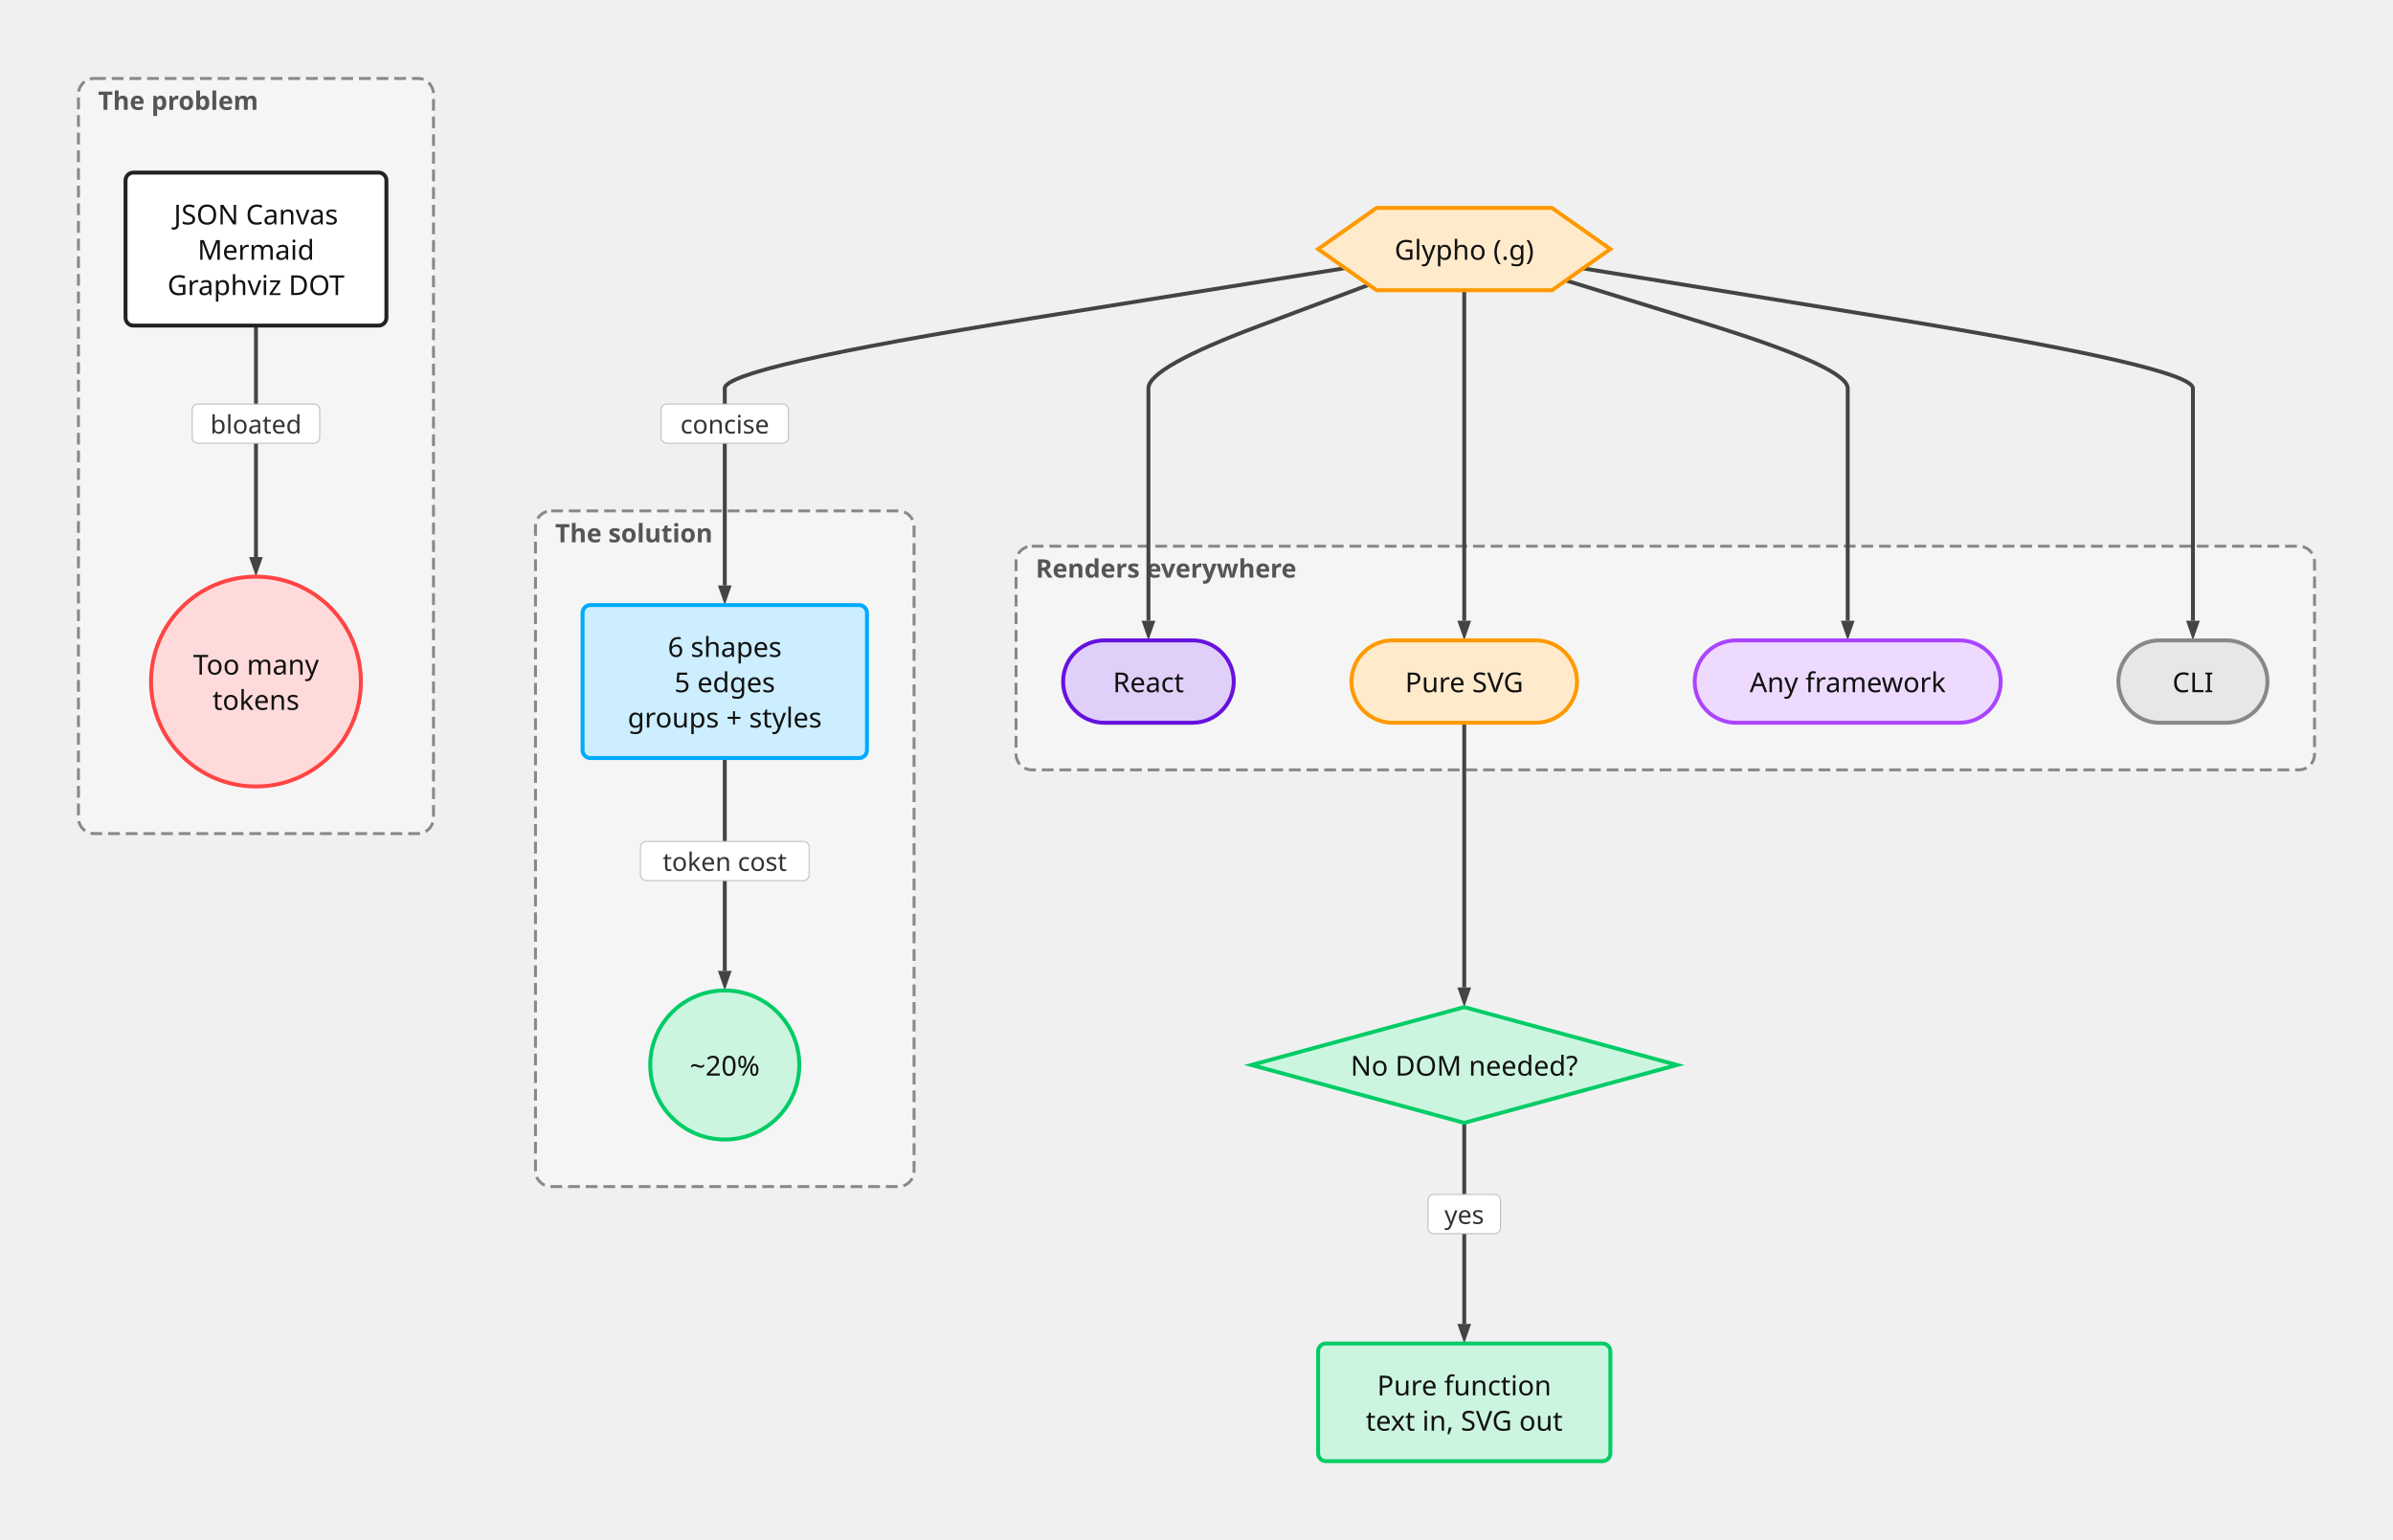
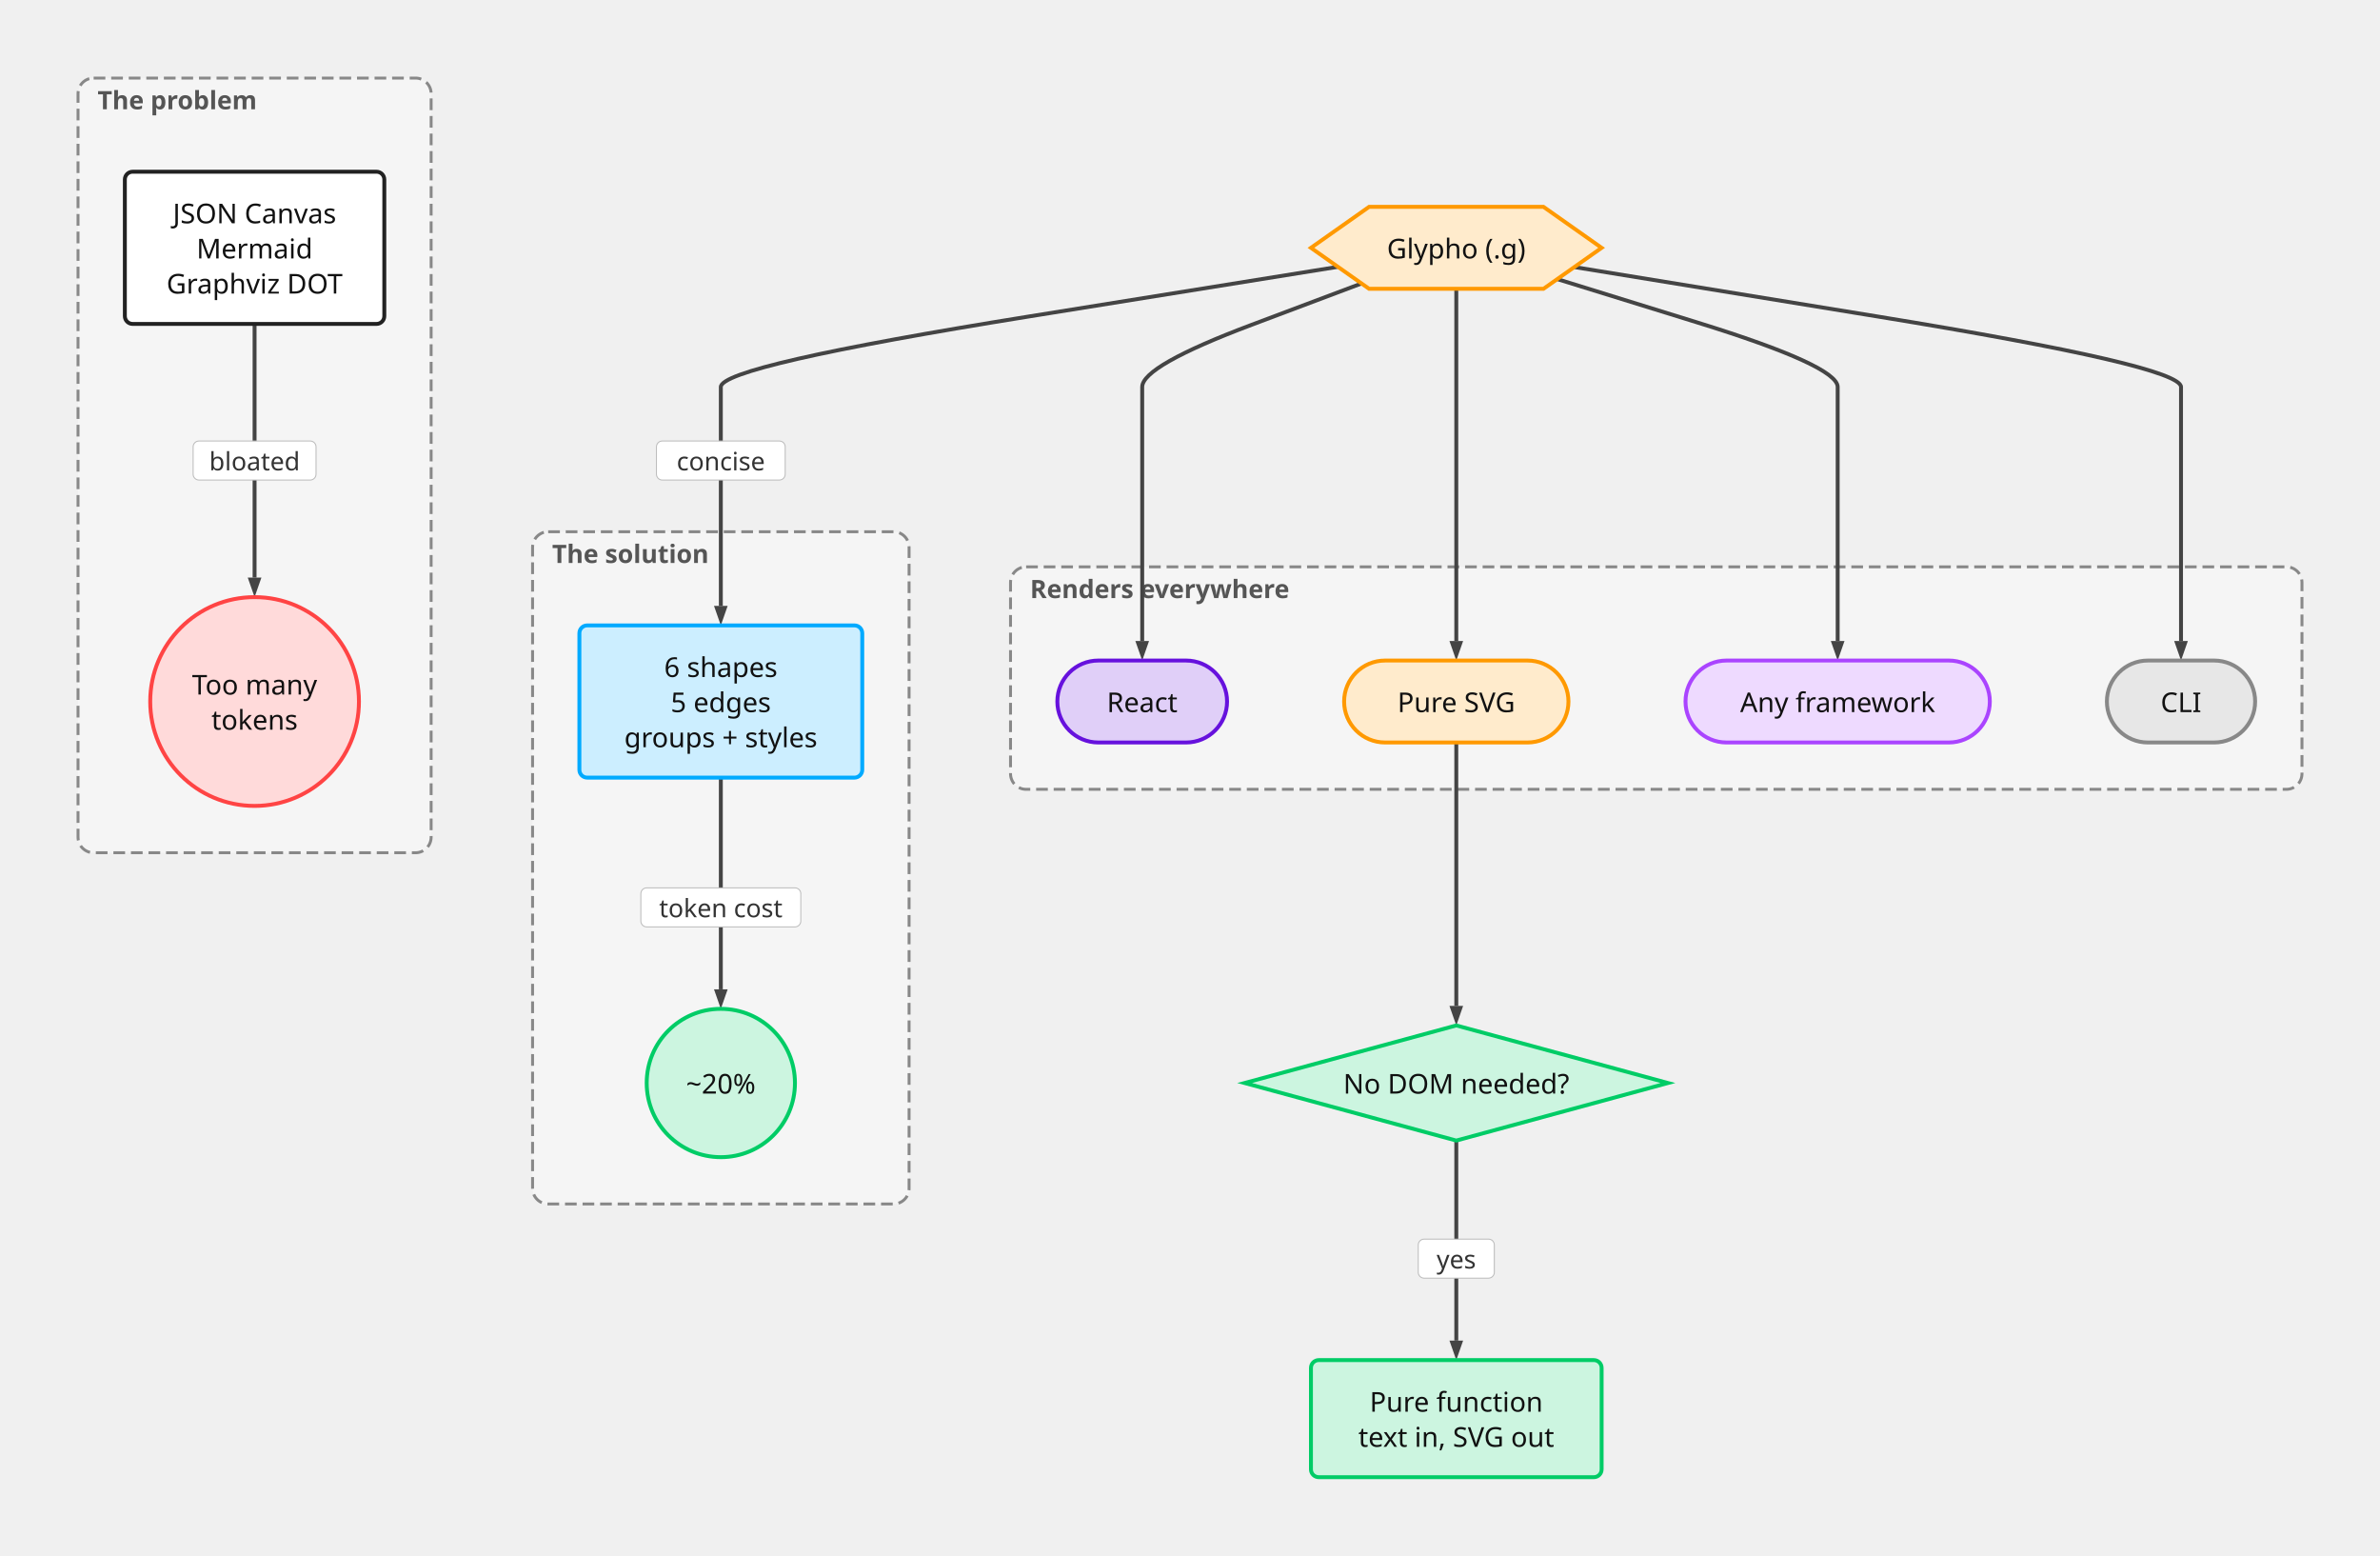
- <svg xmlns="http://www.w3.org/2000/svg" viewBox="-24 -48 1220 785" style="max-width:100%">
+ <svg xmlns="http://www.w3.org/2000/svg" viewBox="-24 -48 1220 797" style="max-width:100%">
  <defs>
-     <marker id="arrowhead" markerWidth="10" markerHeight="7" refX="0" refY="3.5" orient="auto" markerUnits="userSpaceOnUse">
+     <marker id="glypho-d6pxij-arrowhead" markerWidth="10" markerHeight="7" refX="0" refY="3.5" orient="auto" markerUnits="userSpaceOnUse">
      <polygon points="0 0, 10 3.5, 0 7" fill="#444444" />
    </marker>
-     <marker id="arrowhead-thick" markerWidth="14" markerHeight="10" refX="0" refY="5" orient="auto" markerUnits="userSpaceOnUse">
+     <marker id="glypho-d6pxij-arrowhead-thick" markerWidth="14" markerHeight="10" refX="0" refY="5" orient="auto" markerUnits="userSpaceOnUse">
      <polygon points="0 0, 14 5, 0 10" fill="#444444" />
    </marker>
-     <marker id="arrowhead-reverse" markerWidth="10" markerHeight="7" refX="10" refY="3.5" orient="auto" markerUnits="userSpaceOnUse">
+     <marker id="glypho-d6pxij-arrowhead-reverse" markerWidth="10" markerHeight="7" refX="10" refY="3.5" orient="auto" markerUnits="userSpaceOnUse">
      <polygon points="10 0, 0 3.5, 10 7" fill="#444444" />
    </marker>
  </defs>
  <g>
-     <rect x="16" y="-8" width="181" height="385" fill="#f5f5f5" fill-opacity="1" stroke="#888888" stroke-width="1.5" stroke-dasharray="6 3" rx="8" ry="8" />
+     <rect x="16" y="-8" width="181" height="397" fill="#f5f5f5" fill-opacity="1" stroke="#888888" stroke-width="1.5" stroke-dasharray="6 3" rx="8" ry="8" />
    <text x="26" y="8" fill="#555555" font-size="13" font-family="system-ui, sans-serif" font-weight="bold">The problem</text>
  </g>
  <g>
-     <rect x="249" y="212.5" width="193" height="344.5" fill="#f5f5f5" fill-opacity="1" stroke="#888888" stroke-width="1.5" stroke-dasharray="6 3" rx="8" ry="8" />
-     <text x="259" y="228.5" fill="#555555" font-size="13" font-family="system-ui, sans-serif" font-weight="bold">The solution</text>
+     <rect x="249" y="224.5" width="193" height="344.5" fill="#f5f5f5" fill-opacity="1" stroke="#888888" stroke-width="1.5" stroke-dasharray="6 3" rx="8" ry="8" />
+     <text x="259" y="240.5" fill="#555555" font-size="13" font-family="system-ui, sans-serif" font-weight="bold">The solution</text>
  </g>
  <g>
-     <rect x="494" y="230.5" width="662" height="114" fill="#f5f5f5" fill-opacity="1" stroke="#888888" stroke-width="1.5" stroke-dasharray="6 3" rx="8" ry="8" />
-     <text x="504" y="246.5" fill="#555555" font-size="13" font-family="system-ui, sans-serif" font-weight="bold">Renders everywhere</text>
+     <rect x="494" y="242.5" width="662" height="114" fill="#f5f5f5" fill-opacity="1" stroke="#888888" stroke-width="1.5" stroke-dasharray="6 3" rx="8" ry="8" />
+     <text x="504" y="258.5" fill="#555555" font-size="13" font-family="system-ui, sans-serif" font-weight="bold">Renders everywhere</text>
  </g>
-   <path d="M 106.5 118 L 106.5 128.667 Q 106.5 139.333 106.5 150 Q 106.5 160.667 106.5 171.333 Q 106.5 182 106.5 192.667 Q 106.5 203.333 106.5 214 Q 106.5 224.667 106.5 230.333 L 106.5 236" fill="none" stroke="#444444" stroke-width="2" marker-end="url(#arrowhead)" />
-   <path d="M 661.788 88.716 L 503.644 114.025 Q 345.5 139.333 345.5 150 Q 345.5 160.667 345.5 171.333 Q 345.5 182 345.5 192.667 Q 345.5 203.333 345.5 214 Q 345.5 224.667 345.5 237.583 L 345.5 250.5" fill="none" stroke="#444444" stroke-width="2" marker-end="url(#arrowhead)" />
-   <path d="M 345.5 338.5 L 345.5 354.417 Q 345.5 370.333 345.5 379 Q 345.5 387.667 345.5 396.333 Q 345.5 405 345.5 413.667 Q 345.5 422.333 345.5 431 Q 345.5 439.667 345.5 443.333 L 345.5 447" fill="none" stroke="#444444" stroke-width="2" marker-end="url(#arrowhead)" />
-   <path d="M 673.864 97.226 L 617.682 118.28 Q 561.5 139.333 561.5 150 Q 561.5 160.667 561.5 171.333 Q 561.5 182 561.5 192.667 Q 561.5 203.333 561.5 214 Q 561.5 224.667 561.5 246.583 L 561.5 268.5" fill="none" stroke="#444444" stroke-width="2" marker-end="url(#arrowhead)" />
-   <path d="M 722.5 100 L 722.5 119.667 Q 722.5 139.333 722.5 150 Q 722.5 160.667 722.5 171.333 Q 722.5 182 722.5 192.667 Q 722.5 203.333 722.5 214 Q 722.5 224.667 722.5 246.583 L 722.5 268.5" fill="none" stroke="#444444" stroke-width="2" marker-end="url(#arrowhead)" />
-   <path d="M 774.31 94.989 L 846.155 117.161 Q 918 139.333 918 150 Q 918 160.667 918 171.333 Q 918 182 918 192.667 Q 918 203.333 918 214 Q 918 224.667 918 246.583 L 918 268.5" fill="none" stroke="#444444" stroke-width="2" marker-end="url(#arrowhead)" />
-   <path d="M 783.046 88.833 L 938.523 114.083 Q 1094 139.333 1094 150 Q 1094 160.667 1094 171.333 Q 1094 182 1094 192.667 Q 1094 203.333 1094 214 Q 1094 224.667 1094 246.583 L 1094 268.5" fill="none" stroke="#444444" stroke-width="2" marker-end="url(#arrowhead)" />
-   <path d="M 722.5 320.5 L 722.5 345.417 Q 722.5 370.333 722.5 379 Q 722.5 387.667 722.5 396.333 Q 722.5 405 722.5 413.667 Q 722.5 422.333 722.5 431 Q 722.5 439.667 722.5 447.583 L 722.5 455.5" fill="none" stroke="#444444" stroke-width="2" marker-end="url(#arrowhead)" />
-   <path d="M 722.5 524.5 L 722.5 537.417 Q 722.5 550.333 722.5 559 Q 722.5 567.667 722.5 576.333 Q 722.5 585 722.5 593.667 Q 722.5 602.333 722.5 611 Q 722.5 619.667 722.5 623.333 L 722.5 627" fill="none" stroke="#444444" stroke-width="2" marker-end="url(#arrowhead)" />
+   <path d="M 106.5 118 L 106.5 128.769 Q 106.5 139.538 106.5 150.308 Q 106.5 161.077 106.5 174.538 Q 106.5 188 106.5 201.462 Q 106.5 214.923 106.5 225.692 Q 106.5 236.462 106.5 242.231 L 106.5 248" fill="none" stroke="#444444" stroke-width="2" marker-end="url(#glypho-d6pxij-arrowhead)" />
+   <path d="M 661.826 88.743 L 503.663 114.141 Q 345.5 139.538 345.5 150.308 Q 345.5 161.077 345.5 174.538 Q 345.5 188 345.5 201.462 Q 345.5 214.923 345.5 225.692 Q 345.5 236.462 345.5 249.481 L 345.5 262.5" fill="none" stroke="#444444" stroke-width="2" marker-end="url(#glypho-d6pxij-arrowhead)" />
+   <path d="M 345.5 350.5 L 345.5 365.75 Q 345.5 381 345.5 389 Q 345.5 397 345.5 407 Q 345.5 417 345.5 427 Q 345.5 437 345.5 445 Q 345.5 453 345.5 456 L 345.5 459" fill="none" stroke="#444444" stroke-width="2" marker-end="url(#glypho-d6pxij-arrowhead)" />
+   <path d="M 673.921 97.266 L 617.71 118.402 Q 561.5 139.538 561.5 150.308 Q 561.5 161.077 561.5 174.538 Q 561.5 188 561.5 201.462 Q 561.5 214.923 561.5 225.692 Q 561.5 236.462 561.5 258.481 L 561.5 280.5" fill="none" stroke="#444444" stroke-width="2" marker-end="url(#glypho-d6pxij-arrowhead)" />
+   <path d="M 722.5 100 L 722.5 119.769 Q 722.5 139.538 722.5 150.308 Q 722.5 161.077 722.5 174.538 Q 722.5 188 722.5 201.462 Q 722.5 214.923 722.5 225.692 Q 722.5 236.462 722.5 258.481 L 722.5 280.5" fill="none" stroke="#444444" stroke-width="2" marker-end="url(#glypho-d6pxij-arrowhead)" />
+   <path d="M 774.257 95.027 L 846.128 117.283 Q 918 139.538 918 150.308 Q 918 161.077 918 174.538 Q 918 188 918 201.462 Q 918 214.923 918 225.692 Q 918 236.462 918 258.481 L 918 280.5" fill="none" stroke="#444444" stroke-width="2" marker-end="url(#glypho-d6pxij-arrowhead)" />
+   <path d="M 783.008 88.86 L 938.504 114.199 Q 1094 139.538 1094 150.308 Q 1094 161.077 1094 174.538 Q 1094 188 1094 201.462 Q 1094 214.923 1094 225.692 Q 1094 236.462 1094 258.481 L 1094 280.5" fill="none" stroke="#444444" stroke-width="2" marker-end="url(#glypho-d6pxij-arrowhead)" />
+   <path d="M 722.5 332.5 L 722.5 356.75 Q 722.5 381 722.5 389 Q 722.5 397 722.5 407 Q 722.5 417 722.5 427 Q 722.5 437 722.5 445 Q 722.5 453 722.5 460.25 L 722.5 467.5" fill="none" stroke="#444444" stroke-width="2" marker-end="url(#glypho-d6pxij-arrowhead)" />
+   <path d="M 722.5 536.5 L 722.5 548.75 Q 722.5 561 722.5 569 Q 722.5 577 722.5 587 Q 722.5 597 722.5 607 Q 722.5 617 722.5 625 Q 722.5 633 722.5 636 L 722.5 639" fill="none" stroke="#444444" stroke-width="2" marker-end="url(#glypho-d6pxij-arrowhead)" />
  <g transform="translate(648, 58)" data-node-id="glypho">
    <polygon points="29.8,0 119.2,0 149,21 119.2,42 29.8,42 0,21" fill="#ffebcc" stroke="#ff9900" stroke-width="2" />
    <text x="74.5" y="21" text-anchor="middle" dominant-baseline="central" fill="#111111" font-size="14" font-family="system-ui, sans-serif">Glypho (.g)</text>
  </g>
  <g transform="translate(40, 40)" data-node-id="verbose">
    <rect x="0" y="0" width="133" height="78" rx="4" ry="4" fill="#ffffff" stroke="#222222" stroke-width="2" />
    <text x="66.5" y="21" text-anchor="middle" dominant-baseline="central" fill="#111111" font-size="14" font-family="system-ui, sans-serif">JSON Canvas</text>
    <text x="66.5" y="39" text-anchor="middle" dominant-baseline="central" fill="#111111" font-size="14" font-family="system-ui, sans-serif">Mermaid</text>
    <text x="66.5" y="57" text-anchor="middle" dominant-baseline="central" fill="#111111" font-size="14" font-family="system-ui, sans-serif">Graphviz DOT</text>
  </g>
-   <g transform="translate(53, 246)" data-node-id="tokens">
+   <g transform="translate(53, 258)" data-node-id="tokens">
    <circle cx="53.5" cy="53.5" r="53.5" fill="#ffdada" stroke="#ff4444" stroke-width="2" />
    <text x="53.5" y="44.5" text-anchor="middle" dominant-baseline="central" fill="#111111" font-size="14" font-family="system-ui, sans-serif">Too many</text>
    <text x="53.5" y="62.5" text-anchor="middle" dominant-baseline="central" fill="#111111" font-size="14" font-family="system-ui, sans-serif">tokens</text>
  </g>
-   <g transform="translate(273, 260.5)" data-node-id="compact">
+   <g transform="translate(273, 272.5)" data-node-id="compact">
    <rect x="0" y="0" width="145" height="78" rx="4" ry="4" fill="#cceeff" stroke="#00aaff" stroke-width="2" />
    <text x="72.5" y="21" text-anchor="middle" dominant-baseline="central" fill="#111111" font-size="14" font-family="system-ui, sans-serif">6 shapes</text>
    <text x="72.5" y="39" text-anchor="middle" dominant-baseline="central" fill="#111111" font-size="14" font-family="system-ui, sans-serif">5 edges</text>
    <text x="72.5" y="57" text-anchor="middle" dominant-baseline="central" fill="#111111" font-size="14" font-family="system-ui, sans-serif">groups + styles</text>
  </g>
-   <g transform="translate(307.5, 457)" data-node-id="efficient">
+   <g transform="translate(307.5, 469)" data-node-id="efficient">
    <circle cx="38" cy="38" r="38" fill="#ccf5e0" stroke="#00cc66" stroke-width="2" />
    <text x="38" y="38" text-anchor="middle" dominant-baseline="central" fill="#111111" font-size="14" font-family="system-ui, sans-serif">~20%</text>
  </g>
-   <g transform="translate(518, 278.5)" data-node-id="react">
+   <g transform="translate(518, 290.5)" data-node-id="react">
    <rect x="0" y="0" width="87" height="42" rx="21" ry="21" fill="#e0cff8" stroke="#6611dd" stroke-width="2" />
    <text x="43.5" y="21" text-anchor="middle" dominant-baseline="central" fill="#111111" font-size="14" font-family="system-ui, sans-serif">React</text>
  </g>
-   <g transform="translate(665, 278.5)" data-node-id="svg">
+   <g transform="translate(665, 290.5)" data-node-id="svg">
    <rect x="0" y="0" width="115" height="42" rx="21" ry="21" fill="#ffebcc" stroke="#ff9900" stroke-width="2" />
    <text x="57.5" y="21" text-anchor="middle" dominant-baseline="central" fill="#111111" font-size="14" font-family="system-ui, sans-serif">Pure SVG</text>
  </g>
-   <g transform="translate(840, 278.5)" data-node-id="any">
+   <g transform="translate(840, 290.5)" data-node-id="any">
    <rect x="0" y="0" width="156" height="42" rx="21" ry="21" fill="#eedaff" stroke="#aa44ff" stroke-width="2" />
    <text x="78" y="21" text-anchor="middle" dominant-baseline="central" fill="#111111" font-size="14" font-family="system-ui, sans-serif">Any framework</text>
  </g>
-   <g transform="translate(1056, 278.5)" data-node-id="cli">
+   <g transform="translate(1056, 290.5)" data-node-id="cli">
    <rect x="0" y="0" width="76" height="42" rx="21" ry="21" fill="#e7e7e7" stroke="#888888" stroke-width="2" />
    <text x="38" y="21" text-anchor="middle" dominant-baseline="central" fill="#111111" font-size="14" font-family="system-ui, sans-serif">CLI</text>
  </g>
-   <g transform="translate(614, 465.5)" data-node-id="nodom">
+   <g transform="translate(614, 477.5)" data-node-id="nodom">
    <polygon points="108.5,0 217,29.5 108.5,59 0,29.5" fill="#ccf5e0" stroke="#00cc66" stroke-width="2" />
    <text x="108.5" y="29.5" text-anchor="middle" dominant-baseline="central" fill="#111111" font-size="14" font-family="system-ui, sans-serif">No DOM needed?</text>
  </g>
-   <g transform="translate(648, 637)" data-node-id="nodom_yes">
+   <g transform="translate(648, 649)" data-node-id="nodom_yes">
    <rect x="0" y="0" width="149" height="60" rx="4" ry="4" fill="#ccf5e0" stroke="#00cc66" stroke-width="2" />
    <text x="74.5" y="21" text-anchor="middle" dominant-baseline="central" fill="#111111" font-size="14" font-family="system-ui, sans-serif">Pure function</text>
    <text x="74.5" y="39" text-anchor="middle" dominant-baseline="central" fill="#111111" font-size="14" font-family="system-ui, sans-serif">text in, SVG out</text>
  </g>
-   <g transform="translate(106.5, 168)">
-     <rect x="-32.5" y="-10" width="65" height="20" fill="white" stroke="#bbb" stroke-width="0.5" rx="3" />
-     <text text-anchor="middle" dominant-baseline="central" fill="#333333" font-size="13" font-family="system-ui, sans-serif">bloated</text>
+   <g transform="translate(106.5, 188)">
+     <rect x="-31.5" y="-10" width="63" height="20" fill="white" stroke="#bbb" stroke-width="0.5" rx="3" />
+     <text y="0" text-anchor="middle" dominant-baseline="central" fill="#333333" font-size="13" font-family="system-ui, sans-serif">bloated</text>
  </g>
-   <g transform="translate(345.5, 168)">
-     <rect x="-32.5" y="-10" width="65" height="20" fill="white" stroke="#bbb" stroke-width="0.5" rx="3" />
-     <text text-anchor="middle" dominant-baseline="central" fill="#333333" font-size="13" font-family="system-ui, sans-serif">concise</text>
+   <g transform="translate(345.5, 188)">
+     <rect x="-33" y="-10" width="66" height="20" fill="white" stroke="#bbb" stroke-width="0.5" rx="3" />
+     <text y="0" text-anchor="middle" dominant-baseline="central" fill="#333333" font-size="13" font-family="system-ui, sans-serif">concise</text>
  </g>
-   <g transform="translate(345.5, 391)">
-     <rect x="-43" y="-10" width="86" height="20" fill="white" stroke="#bbb" stroke-width="0.5" rx="3" />
-     <text text-anchor="middle" dominant-baseline="central" fill="#333333" font-size="13" font-family="system-ui, sans-serif">token cost</text>
+   <g transform="translate(345.5, 417)">
+     <rect x="-41" y="-10" width="82" height="20" fill="white" stroke="#bbb" stroke-width="0.5" rx="3" />
+     <text y="0" text-anchor="middle" dominant-baseline="central" fill="#333333" font-size="13" font-family="system-ui, sans-serif">token cost</text>
  </g>
-   <g transform="translate(722.5, 571)">
-     <rect x="-18.5" y="-10" width="37" height="20" fill="white" stroke="#bbb" stroke-width="0.5" rx="3" />
-     <text text-anchor="middle" dominant-baseline="central" fill="#333333" font-size="13" font-family="system-ui, sans-serif">yes</text>
+   <g transform="translate(722.5, 597)">
+     <rect x="-19.5" y="-10" width="39" height="20" fill="white" stroke="#bbb" stroke-width="0.5" rx="3" />
+     <text y="0" text-anchor="middle" dominant-baseline="central" fill="#333333" font-size="13" font-family="system-ui, sans-serif">yes</text>
  </g>
</svg>
